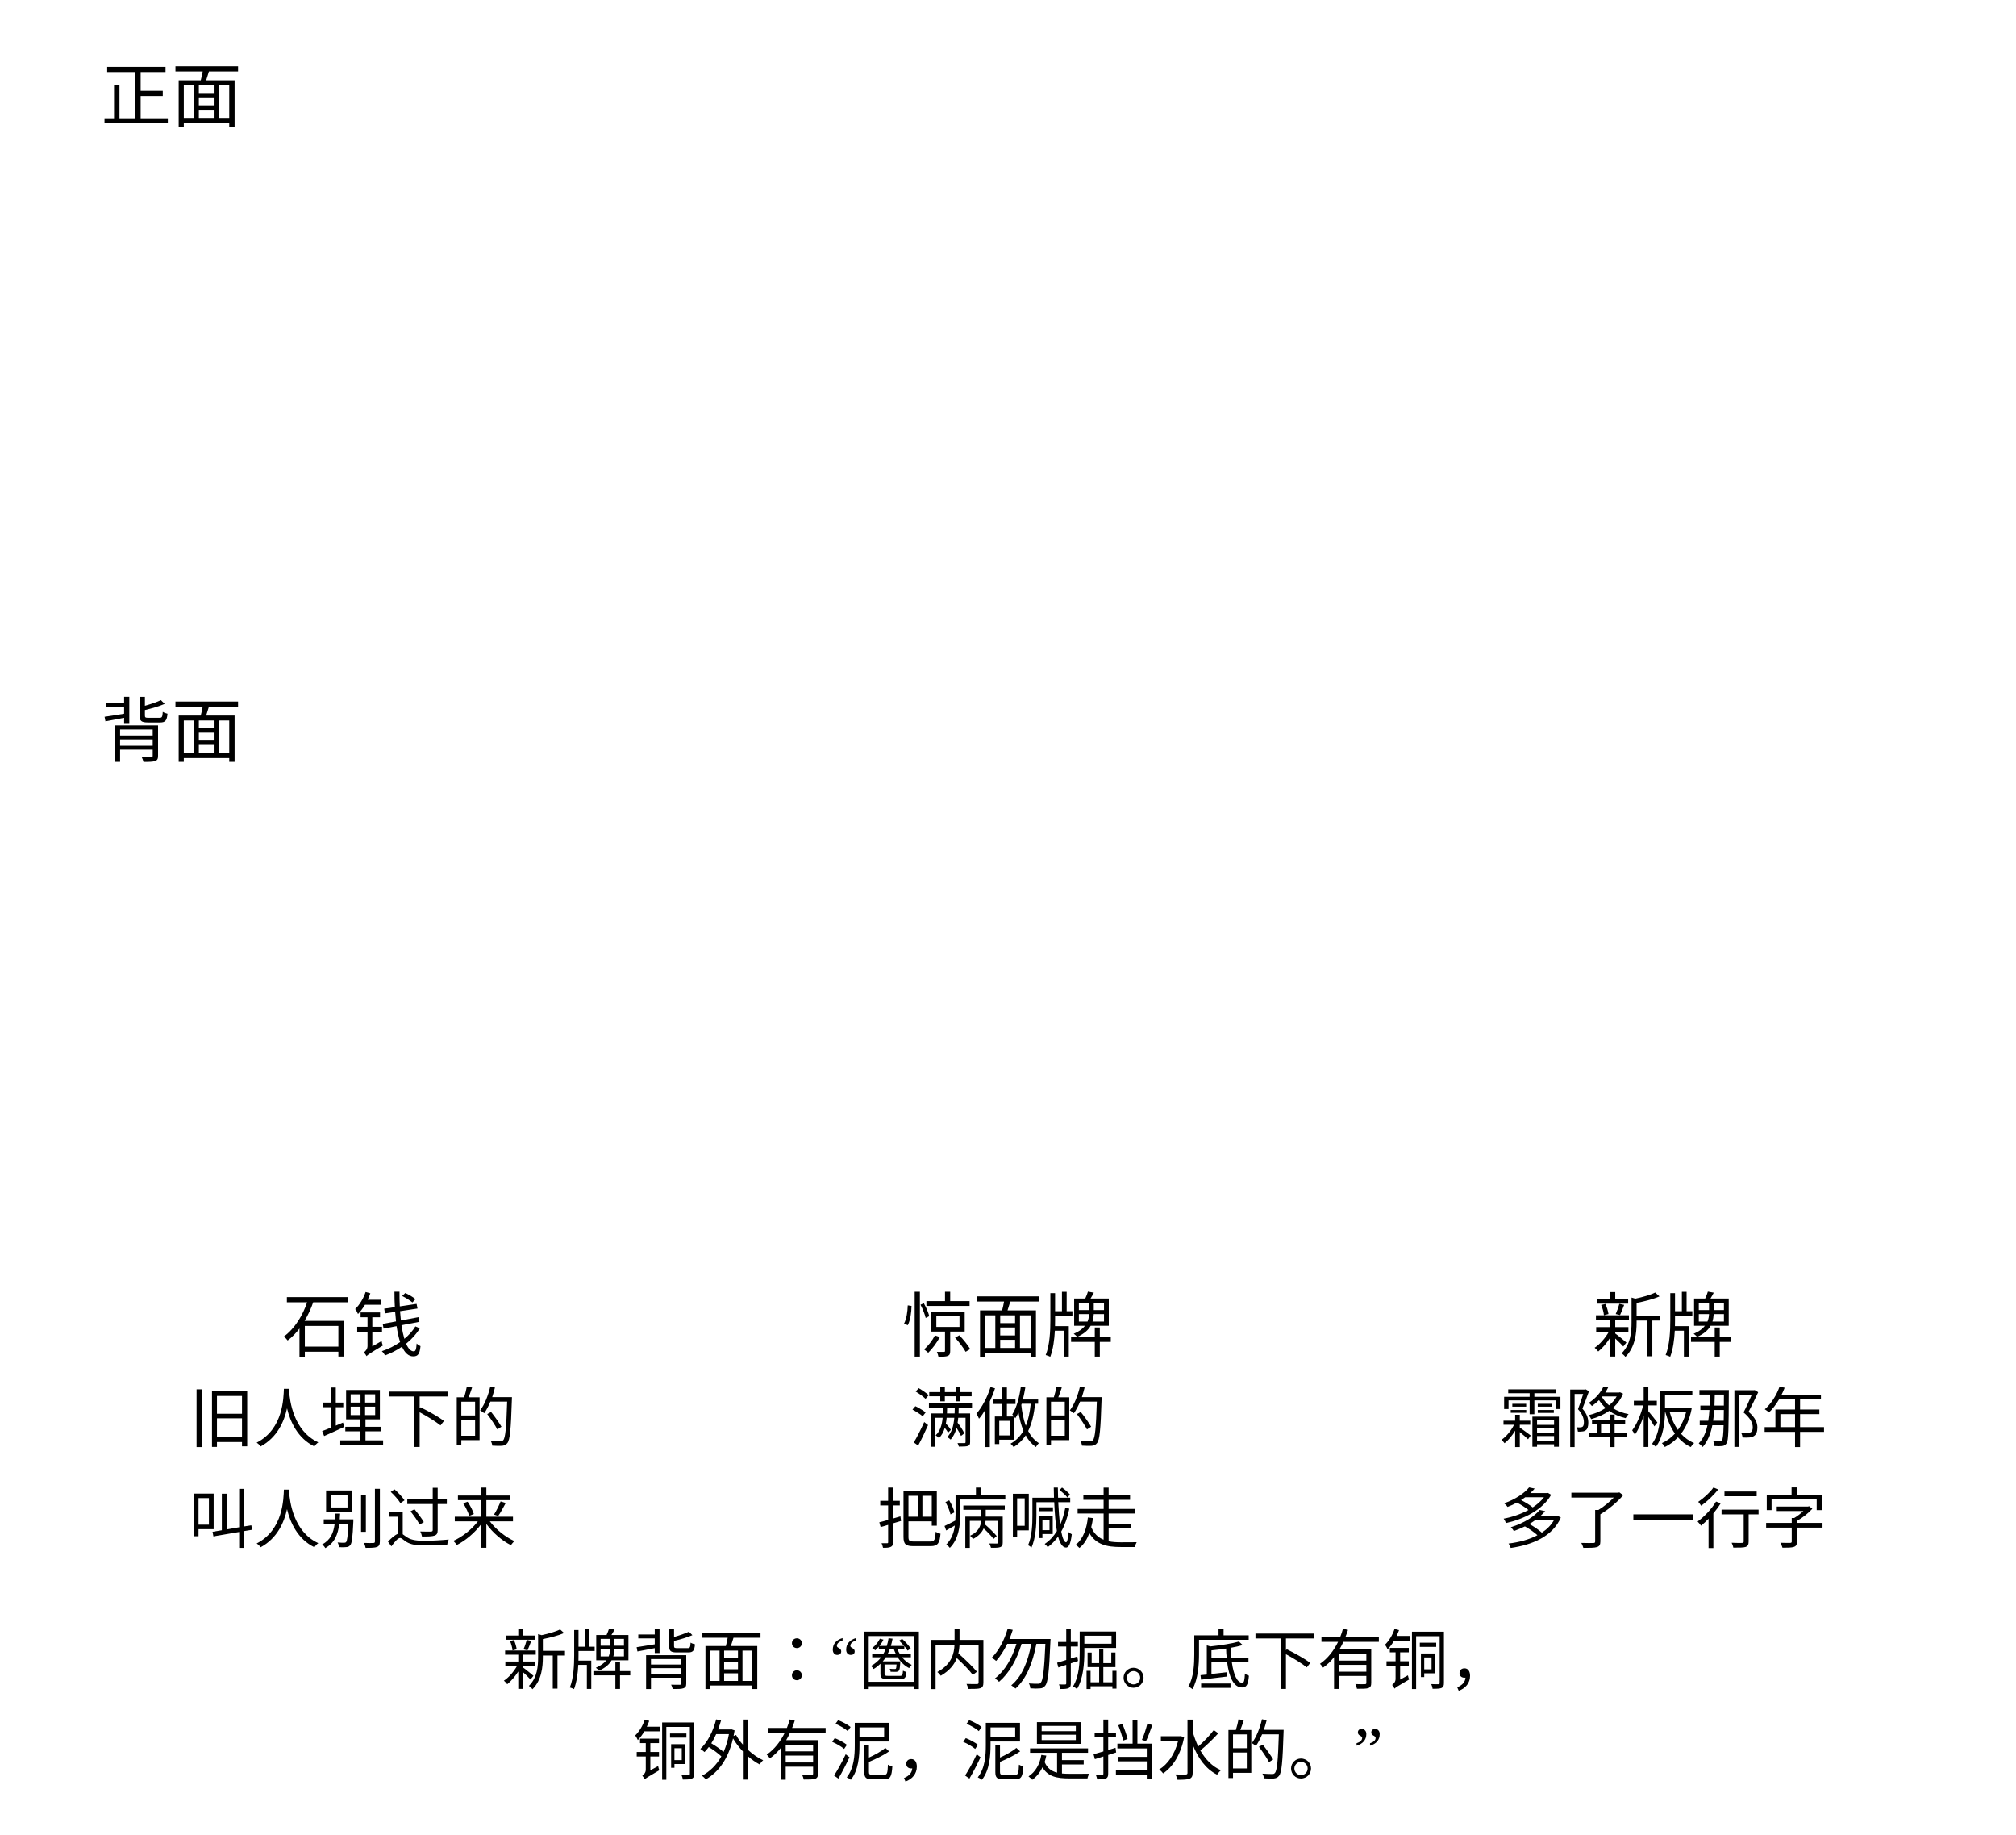
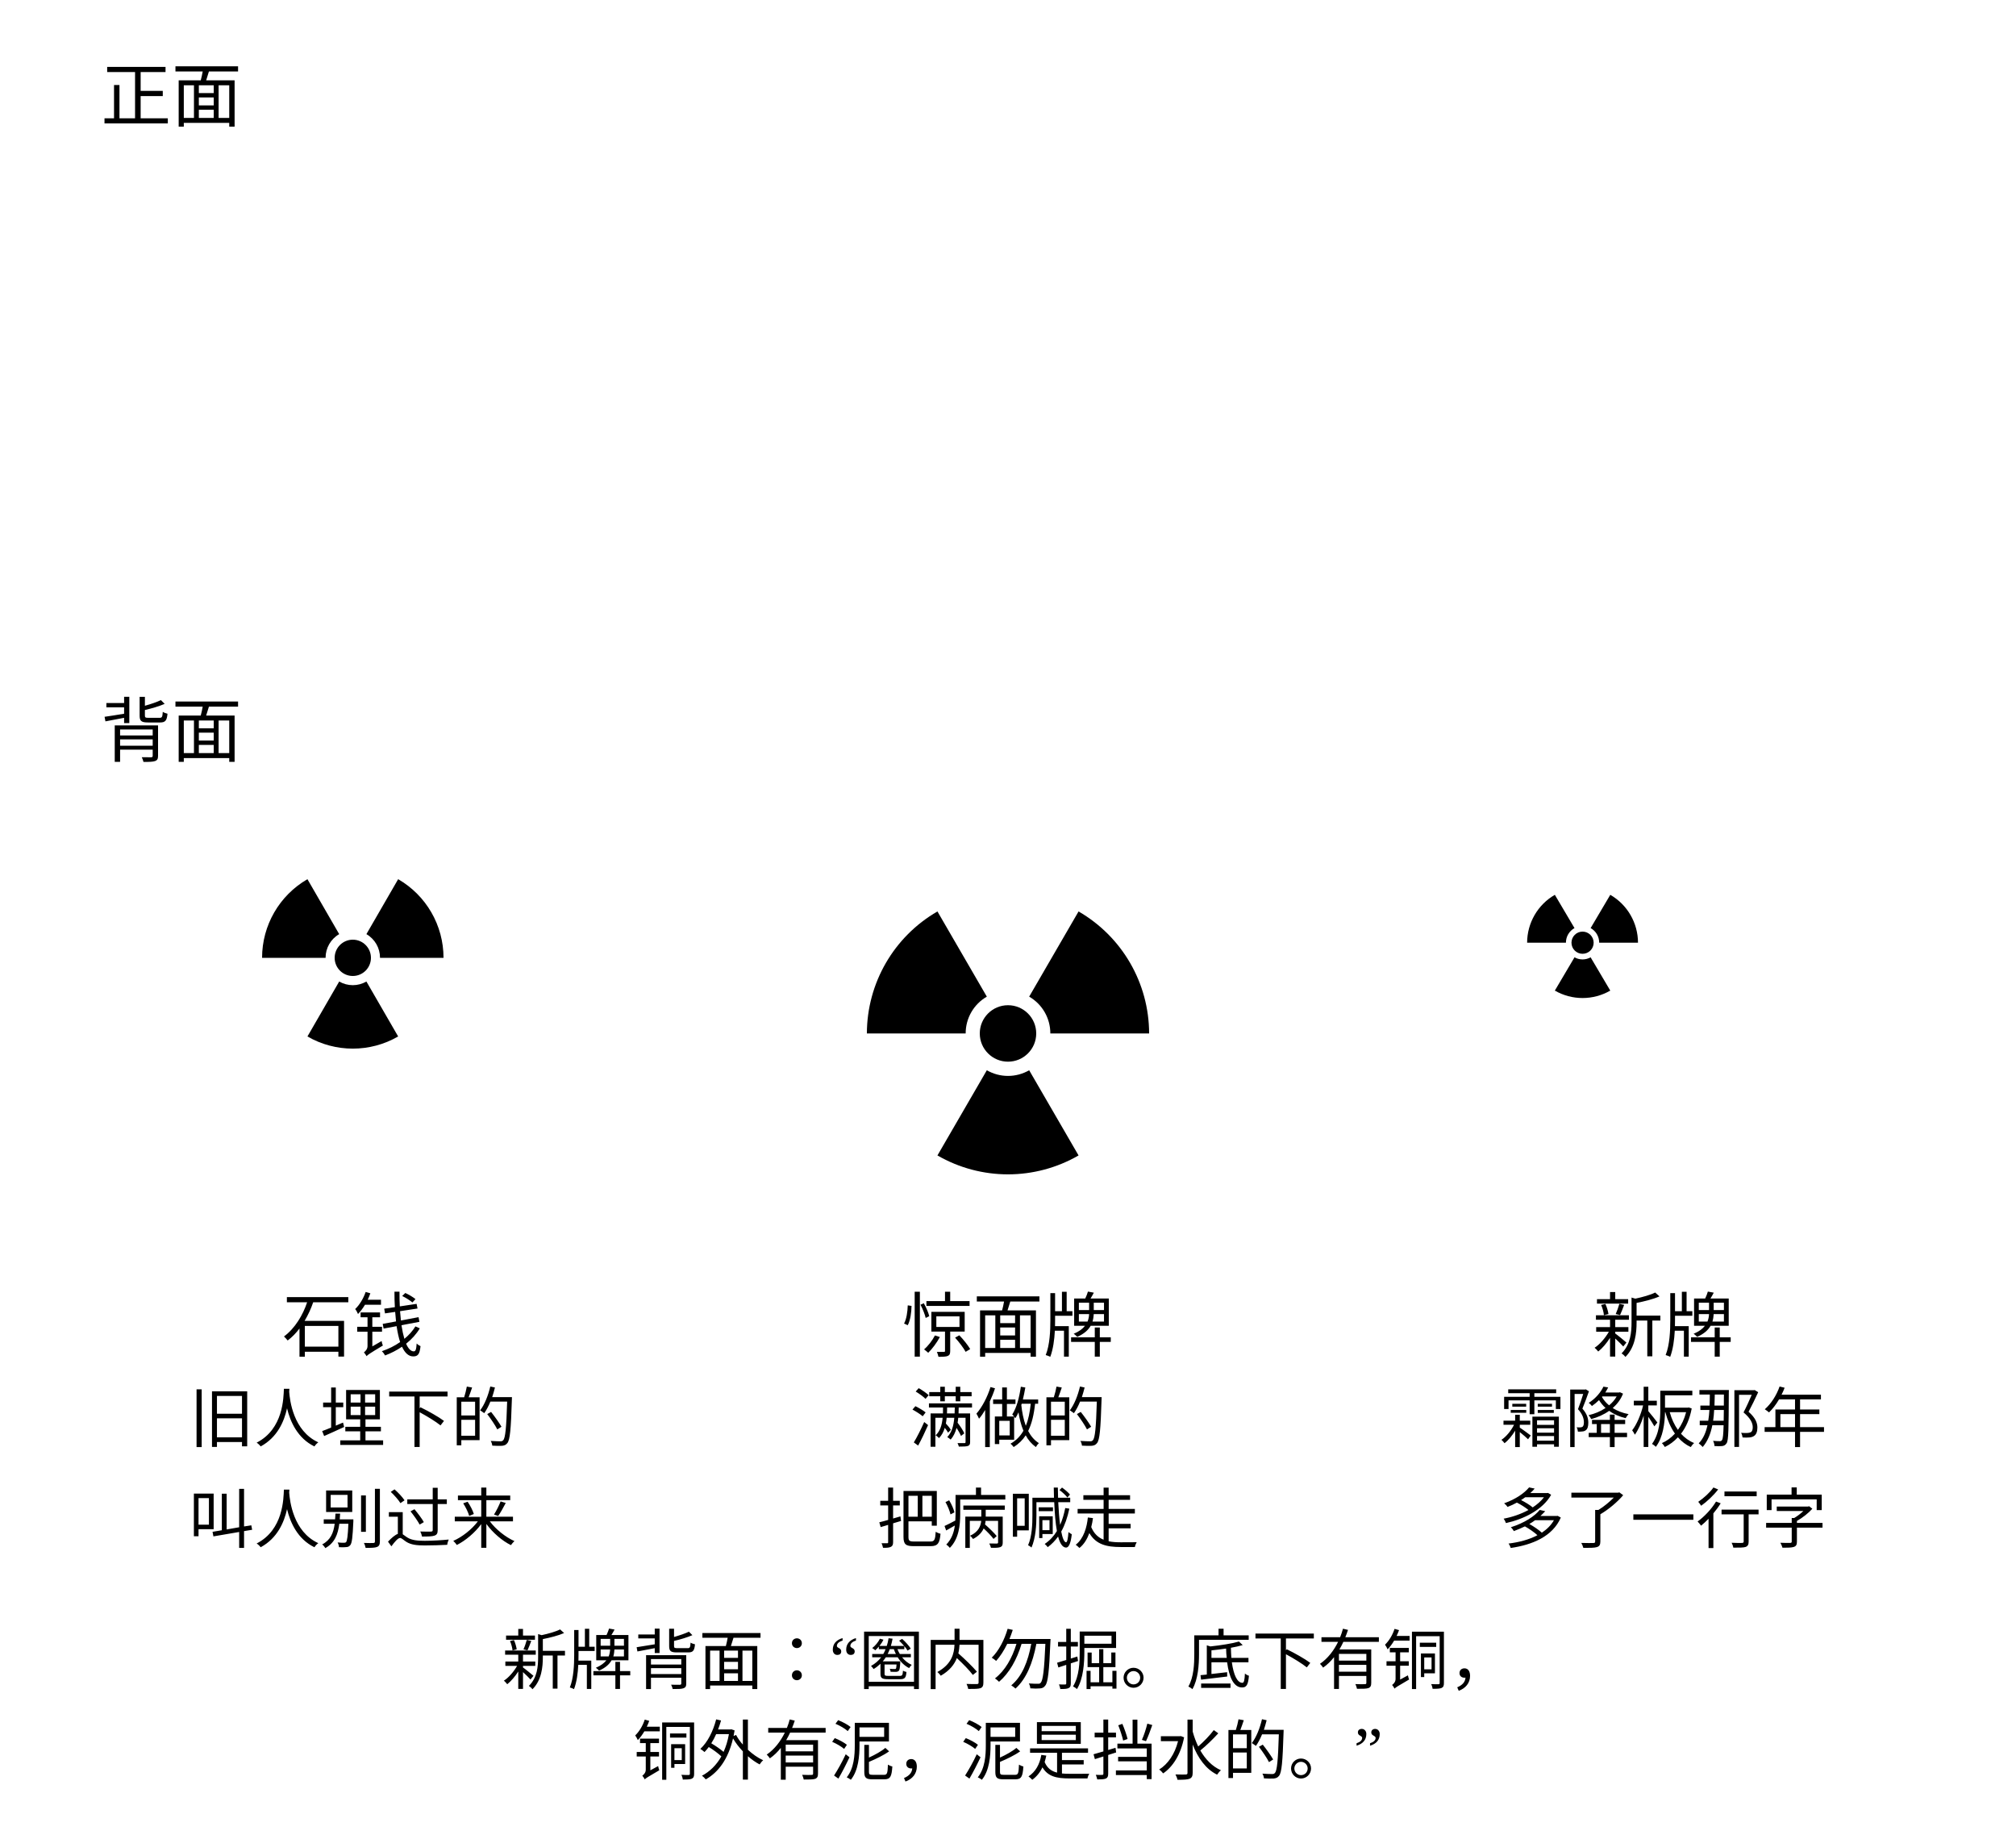
<svg xmlns="http://www.w3.org/2000/svg" viewBox="0 0 400 364" role="img" aria-label="三块牌子的正面和背面。左边是旧人埋下的石钱：正面一张眼睛挤紧、嘴张大的脸，背面三片叶子和四行旧字，本意是叫人别过来。中间是满做的惊面牌：脸的嘴角往上提，背面只有装饰性的三片叶子，被当成把病喊走的护身牌。右边是霜降板那年的新牌：三片叶子缩到一角，背面多了一行字：圈内勿掘。底下有铜，铜外有泥，泥是挡水的。">
  <text x="20" y="24" font-size="14" class="gt">正面</text>
  <circle class="l" cx="70" cy="80" r="38" fill="none" />
  <path class="l" d="M52 70q6 -4 12 0M76 70q6 -4 12 0" fill="none" />
  <ellipse class="l" cx="70" cy="92" rx="9" ry="12" fill="none" />
  <path class="l thin" d="M50 60l8 4M90 60l-8 4" />
  <circle class="l" cx="200" cy="80" r="38" fill="none" />
  <path class="l" d="M182 70q6 -4 12 0M206 70q6 -4 12 0" fill="none" />
  <path class="l" d="M189 88q11 18 22 0q-11 -6 -22 0z" fill="none" />
  <circle class="l" cx="330" cy="80" r="38" fill="none" />
  <path class="l" d="M312 70q6 -4 12 0M336 70q6 -4 12 0" fill="none" />
  <path class="l" d="M319 88q11 18 22 0q-11 -6 -22 0z" fill="none" />
  <text x="20" y="150" font-size="14" class="gt">背面</text>
  <circle class="l" cx="70" cy="205" r="38" fill="none" />
  <circle class="l" cx="200" cy="205" r="38" fill="none" />
  <circle class="l" cx="330" cy="205" r="38" fill="none" />
-   <ellipse class="gl" cx="70.0" cy="179.9" rx="6.6" ry="11.0" transform="rotate(0 70.0 179.9)" fill="none" />
-   <ellipse class="gl" cx="59.5" cy="198.1" rx="6.6" ry="11.0" transform="rotate(-120 59.5 198.1)" fill="none" />
-   <ellipse class="gl" cx="80.5" cy="198.1" rx="6.6" ry="11.0" transform="rotate(-240 80.5 198.1)" fill="none" />
+   <circle class="gdot" cx="70.0" cy="190.0" r="3.6" />
+   <path class="gdot" d="M75.4 190.0L88.0 190.0A18.0 18.0 0 0 0 79.0 174.4L72.7 185.3A5.4 5.4 0 0 1 75.4 190.0Z" />
+   <path class="gdot" d="M67.3 185.3L61.0 174.4A18.0 18.0 0 0 0 52.0 190.0L64.6 190.0A5.4 5.4 0 0 1 67.3 185.3Z" />
+   <path class="gdot" d="M67.3 194.7L61.0 205.6A18.0 18.0 0 0 0 79.0 205.6L72.7 194.7A5.4 5.4 0 0 1 67.3 194.7Z" />
+   <circle class="gdot" cx="200.0" cy="205.0" r="5.6" />
+   <path class="gdot" d="M208.4 205.0L228.0 205.0A28.0 28.0 0 0 0 214.0 180.8L204.2 197.7A8.4 8.4 0 0 1 208.4 205.0Z" />
+   <path class="gdot" d="M195.8 197.7L186.0 180.8A28.0 28.0 0 0 0 172.0 205.0L191.6 205.0A8.4 8.4 0 0 1 195.8 197.7Z" />
+   <path class="gdot" d="M195.8 212.3L186.0 229.2A28.0 28.0 0 0 0 214.0 229.2L204.2 212.3A8.4 8.4 0 0 1 195.8 212.3Z" />
+   <circle class="gdot" cx="314.0" cy="187.0" r="2.2" />
+   <path class="gdot" d="M317.3 187.0L325.0 187.0A11.0 11.0 0 0 0 319.5 177.5L315.6 184.1A3.3 3.3 0 0 1 317.3 187.0Z" />
+   <path class="gdot" d="M312.4 184.1L308.5 177.5A11.0 11.0 0 0 0 303.0 187.0L310.7 187.0A3.3 3.3 0 0 1 312.4 184.1Z" />
+   <path class="gdot" d="M312.4 189.9L308.5 196.5A11.0 11.0 0 0 0 319.5 196.5L315.6 189.9A3.3 3.3 0 0 1 312.4 189.9Z" />
  <path class="l thin" d="M50 214h40" />
  <path class="l thin" d="M50 219h40" />
  <path class="l thin" d="M50 224h40" />
  <path class="l thin" d="M50 229h40" />
-   <ellipse class="gl" cx="200.0" cy="188.5" rx="9.0" ry="15.0" transform="rotate(0 200.0 188.5)" fill="none" />
-   <ellipse class="gl" cx="185.7" cy="213.2" rx="9.0" ry="15.0" transform="rotate(-120 185.7 213.2)" fill="none" />
-   <ellipse class="gl" cx="214.3" cy="213.2" rx="9.0" ry="15.0" transform="rotate(-240 214.3 213.2)" fill="none" />
-   <ellipse class="gl" cx="314.0" cy="181.4" rx="3.6" ry="6.0" transform="rotate(0 314.0 181.4)" fill="none" />
-   <ellipse class="gl" cx="308.3" cy="191.3" rx="3.6" ry="6.0" transform="rotate(-120 308.3 191.3)" fill="none" />
-   <ellipse class="gl" cx="319.7" cy="191.3" rx="3.6" ry="6.0" transform="rotate(-240 319.7 191.3)" fill="none" />
  <path class="l thin" d="M306 206h48" />
  <path class="l thin" d="M306 212h40" />
  <path class="l thin" d="M306 218h32" />
  <text x="70" y="268" font-size="14" text-anchor="middle">石钱</text>
  <text x="70" y="286" font-size="13" text-anchor="middle">旧人埋下的</text>
  <text x="70" y="306" font-size="13" class="gt" text-anchor="middle">叫人别过来</text>
  <text x="200" y="268" font-size="14" text-anchor="middle">惊面牌</text>
  <text x="200" y="286" font-size="13" text-anchor="middle">满做的</text>
  <text x="200" y="306" font-size="13" class="gt" text-anchor="middle">把病喊走</text>
  <text x="330" y="268" font-size="14" text-anchor="middle">新牌</text>
  <text x="330" y="286" font-size="13" text-anchor="middle">霜降板那年</text>
  <text x="330" y="306" font-size="13" class="gt" text-anchor="middle">多了一行字</text>
  <text x="200" y="334" font-size="13" text-anchor="middle">新牌背面：“圈内勿掘。底下有铜，</text>
  <text x="200" y="352" font-size="13" text-anchor="middle">铜外有泥，泥是挡水的。”</text>
</svg>
